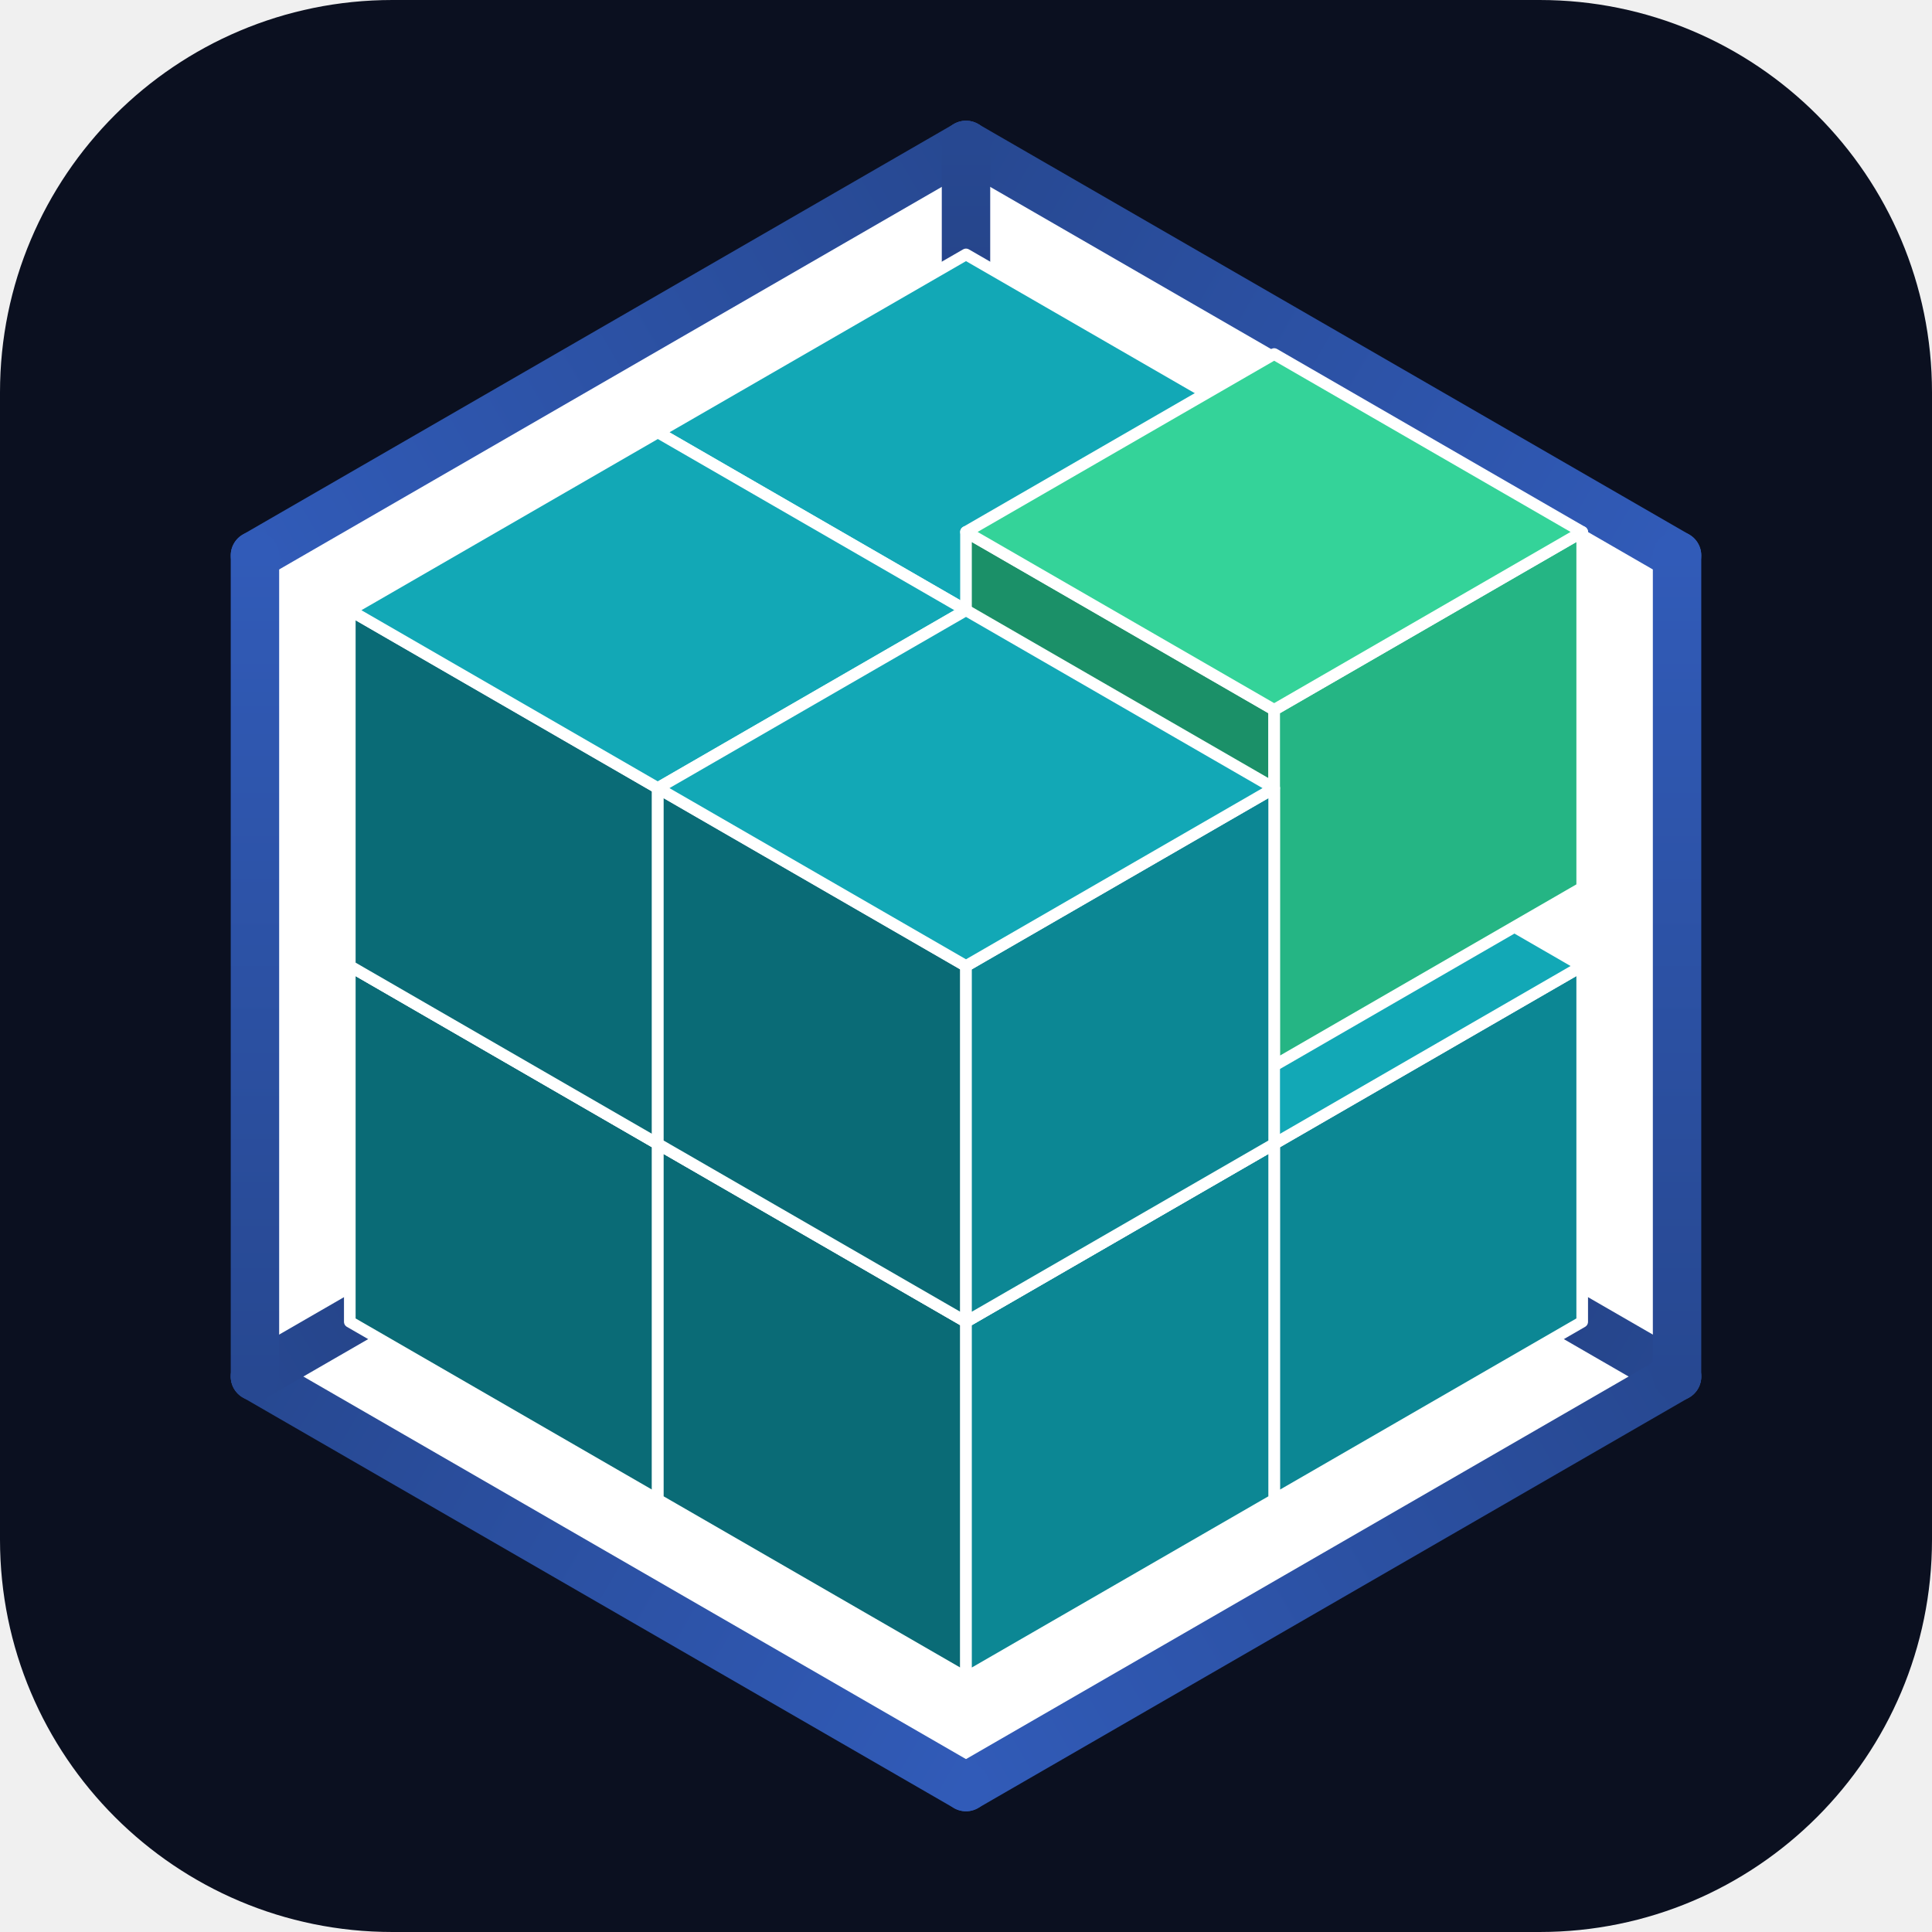
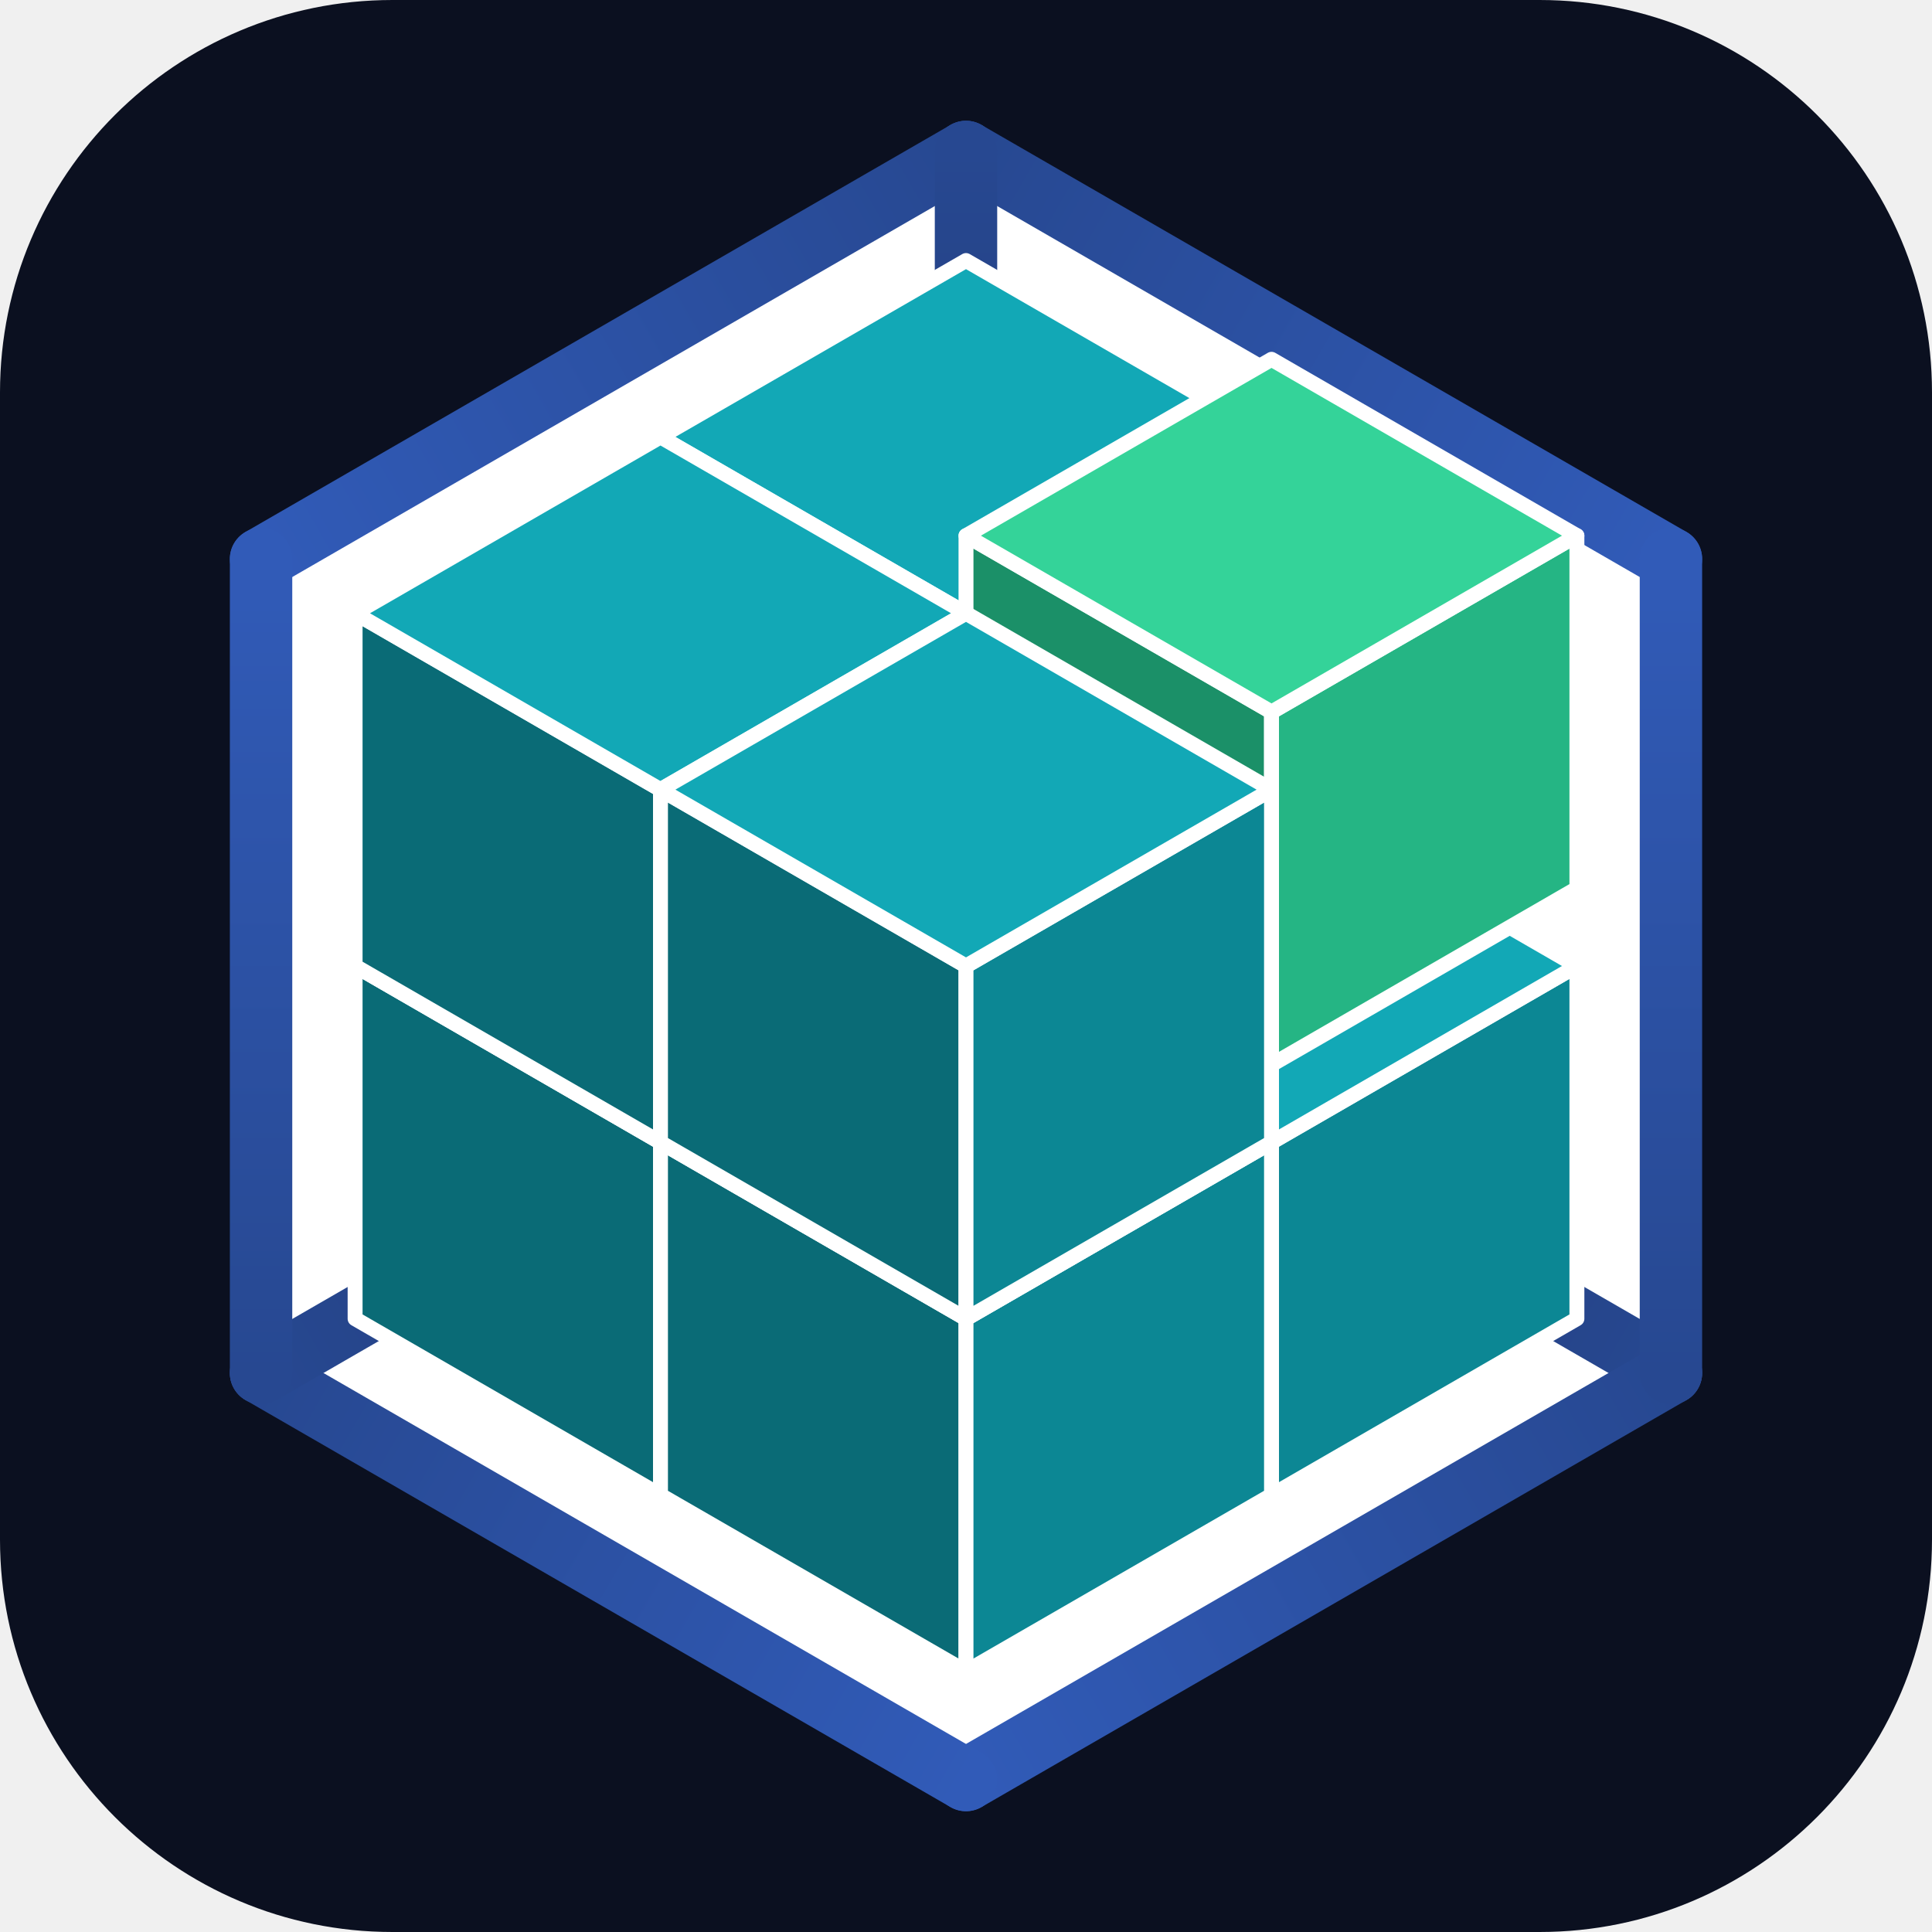
<svg xmlns="http://www.w3.org/2000/svg" viewBox="0 0 128 128" width="128" height="128" role="img">
  <rect x="0" y="0" width="128" height="128" rx="26" fill="#0B1020" />
  <defs>
    <linearGradient id="e0" gradientUnits="userSpaceOnUse" x1="0.00" y1="0.00" x2="67.55" y2="39.00">
      <stop offset="0" stop-color="#1D3469" />
      <stop offset="1" stop-color="#274891" />
    </linearGradient>
    <linearGradient id="e1" gradientUnits="userSpaceOnUse" x1="67.55" y1="39.00" x2="0.00" y2="78.00">
      <stop offset="0" stop-color="#274891" />
      <stop offset="1" stop-color="#315BB8" />
    </linearGradient>
    <linearGradient id="e2" gradientUnits="userSpaceOnUse" x1="0.00" y1="78.00" x2="-67.55" y2="39.00">
      <stop offset="0" stop-color="#315BB8" />
      <stop offset="1" stop-color="#274891" />
    </linearGradient>
    <linearGradient id="e3" gradientUnits="userSpaceOnUse" x1="-67.55" y1="39.00" x2="0.00" y2="0.00">
      <stop offset="0" stop-color="#274891" />
      <stop offset="1" stop-color="#1D3469" />
    </linearGradient>
    <linearGradient id="e4" gradientUnits="userSpaceOnUse" x1="0.00" y1="-78.00" x2="67.55" y2="-39.00">
      <stop offset="0" stop-color="#274891" />
      <stop offset="1" stop-color="#315BB8" />
    </linearGradient>
    <linearGradient id="e7" gradientUnits="userSpaceOnUse" x1="-67.55" y1="-39.00" x2="0.00" y2="-78.00">
      <stop offset="0" stop-color="#315BB8" />
      <stop offset="1" stop-color="#274891" />
    </linearGradient>
    <linearGradient id="e8" gradientUnits="userSpaceOnUse" x1="0.00" y1="0.00" x2="0.00" y2="-78.00">
      <stop offset="0" stop-color="#1D3469" />
      <stop offset="1" stop-color="#274891" />
    </linearGradient>
    <linearGradient id="e9" gradientUnits="userSpaceOnUse" x1="67.55" y1="39.00" x2="67.55" y2="-39.00">
      <stop offset="0" stop-color="#274891" />
      <stop offset="1" stop-color="#315BB8" />
    </linearGradient>
    <linearGradient id="e11" gradientUnits="userSpaceOnUse" x1="-67.55" y1="39.00" x2="-67.55" y2="-39.00">
      <stop offset="0" stop-color="#274891" />
      <stop offset="1" stop-color="#315BB8" />
    </linearGradient>
  </defs>
-   <g transform="translate(64,64) scale(0.6974) translate(-0.00,-0.00)">
+   <g transform="translate(64,64) scale(0.6914) translate(-0.00,-0.00)">
    <polygon points="0.00,0.00 67.55,39.00 0.00,78.00 -67.55,39.00" fill="#FFFFFF" />
    <polygon points="0.00,0.00 67.55,39.00 67.55,-39.00 0.00,-78.00" fill="#FFFFFF" />
    <polygon points="0.00,0.00 -67.55,39.00 -67.55,-39.00 0.00,-78.00" fill="#FFFFFF" />
-     <line x1="0.00" y1="0.00" x2="67.55" y2="39.00" stroke="url(#e0)" stroke-width="4.60" stroke-linecap="round" />
-     <line x1="67.55" y1="39.00" x2="0.00" y2="78.00" stroke="url(#e1)" stroke-width="4.60" stroke-linecap="round" />
-     <line x1="0.00" y1="78.00" x2="-67.55" y2="39.00" stroke="url(#e2)" stroke-width="4.60" stroke-linecap="round" />
-     <line x1="-67.55" y1="39.00" x2="0.00" y2="0.00" stroke="url(#e3)" stroke-width="4.60" stroke-linecap="round" />
-     <line x1="0.00" y1="-78.00" x2="67.55" y2="-39.00" stroke="url(#e4)" stroke-width="4.60" stroke-linecap="round" />
-     <line x1="-67.55" y1="-39.00" x2="0.00" y2="-78.00" stroke="url(#e7)" stroke-width="4.60" stroke-linecap="round" />
-     <line x1="0.00" y1="0.00" x2="0.00" y2="-78.00" stroke="url(#e8)" stroke-width="4.60" stroke-linecap="round" />
-     <line x1="67.55" y1="39.00" x2="67.55" y2="-39.00" stroke="url(#e9)" stroke-width="4.60" stroke-linecap="round" />
-     <line x1="-67.55" y1="39.00" x2="-67.55" y2="-39.00" stroke="url(#e11)" stroke-width="4.60" stroke-linecap="round" />
+     <line x1="0.00" y1="0.00" x2="67.55" y2="39.00" stroke="url(#e0)" stroke-width="5.98" stroke-linecap="round" />
+     <line x1="67.55" y1="39.00" x2="0.00" y2="78.00" stroke="url(#e1)" stroke-width="5.98" stroke-linecap="round" />
+     <line x1="0.00" y1="78.00" x2="-67.55" y2="39.00" stroke="url(#e2)" stroke-width="5.98" stroke-linecap="round" />
+     <line x1="-67.55" y1="39.00" x2="0.00" y2="0.00" stroke="url(#e3)" stroke-width="5.98" stroke-linecap="round" />
+     <line x1="0.00" y1="-78.00" x2="67.55" y2="-39.00" stroke="url(#e4)" stroke-width="5.98" stroke-linecap="round" />
+     <line x1="-67.55" y1="-39.00" x2="0.00" y2="-78.00" stroke="url(#e7)" stroke-width="5.98" stroke-linecap="round" />
+     <line x1="0.00" y1="0.00" x2="0.00" y2="-78.00" stroke="url(#e8)" stroke-width="5.98" stroke-linecap="round" />
+     <line x1="67.55" y1="39.00" x2="67.55" y2="-39.00" stroke="url(#e9)" stroke-width="5.98" stroke-linecap="round" />
+     <line x1="-67.55" y1="39.00" x2="-67.55" y2="-39.00" stroke="url(#e11)" stroke-width="5.98" stroke-linecap="round" />
    <g transform="translate(0.00,0.00) scale(1.3) translate(-0.00,-0.00)">
-       <polygon points="-22.52,-13.00 0.00,0.00 0.00,26.00 -22.52,13.00" fill="#0A6B76" stroke="#FFFFFF" stroke-width="0.85" stroke-linejoin="round" />
-       <polygon points="22.52,-13.00 22.52,13.00 0.00,26.00 0.00,0.00" fill="#0C8794" stroke="#FFFFFF" stroke-width="0.85" stroke-linejoin="round" />
-       <polygon points="0.00,-26.00 22.52,-13.00 0.00,0.00 -22.52,-13.00" fill="#12A8B6" stroke="#FFFFFF" stroke-width="0.85" stroke-linejoin="round" />
-       <polygon points="-22.52,-39.00 0.00,-26.00 0.00,0.00 -22.52,-13.00" fill="#0A6B76" stroke="#FFFFFF" stroke-width="0.85" stroke-linejoin="round" />
-       <polygon points="-45.03,0.00 -22.52,13.00 -22.52,39.00 -45.03,26.00" fill="#0A6B76" stroke="#FFFFFF" stroke-width="0.85" stroke-linejoin="round" />
-       <polygon points="0.00,0.00 22.52,13.00 22.52,39.00 0.00,26.00" fill="#0A6B76" stroke="#FFFFFF" stroke-width="0.85" stroke-linejoin="round" />
-       <polygon points="22.52,-39.00 22.52,-13.00 0.00,0.00 0.00,-26.00" fill="#0C8794" stroke="#FFFFFF" stroke-width="0.85" stroke-linejoin="round" />
-       <polygon points="0.00,0.00 0.00,26.00 -22.52,39.00 -22.52,13.00" fill="#0C8794" stroke="#FFFFFF" stroke-width="0.85" stroke-linejoin="round" />
-       <polygon points="45.03,0.00 45.03,26.00 22.52,39.00 22.52,13.00" fill="#0C8794" stroke="#FFFFFF" stroke-width="0.85" stroke-linejoin="round" />
-       <polygon points="0.00,-52.00 22.52,-39.00 0.00,-26.00 -22.52,-39.00" fill="#12A8B6" stroke="#FFFFFF" stroke-width="0.85" stroke-linejoin="round" />
-       <polygon points="-22.52,-13.00 0.00,0.00 -22.52,13.00 -45.03,0.00" fill="#12A8B6" stroke="#FFFFFF" stroke-width="0.85" stroke-linejoin="round" />
-       <polygon points="22.52,-13.00 45.03,0.00 22.52,13.00 0.00,0.00" fill="#12A8B6" stroke="#FFFFFF" stroke-width="0.85" stroke-linejoin="round" />
-       <polygon points="-45.03,-26.00 -22.52,-13.00 -22.52,13.00 -45.03,0.00" fill="#0A6B76" stroke="#FFFFFF" stroke-width="0.85" stroke-linejoin="round" />
-       <polygon points="-22.52,13.00 0.00,26.00 0.00,52.00 -22.52,39.00" fill="#0A6B76" stroke="#FFFFFF" stroke-width="0.85" stroke-linejoin="round" />
-       <polygon points="0.00,-26.00 0.00,0.00 -22.52,13.00 -22.52,-13.00" fill="#0C8794" stroke="#FFFFFF" stroke-width="0.85" stroke-linejoin="round" />
-       <polygon points="22.52,13.00 22.52,39.00 0.00,52.00 0.00,26.00" fill="#0C8794" stroke="#FFFFFF" stroke-width="0.85" stroke-linejoin="round" />
-       <polygon points="-22.52,-39.00 0.00,-26.00 -22.52,-13.00 -45.03,-26.00" fill="#12A8B6" stroke="#FFFFFF" stroke-width="0.85" stroke-linejoin="round" />
-       <polygon points="0.00,0.00 22.52,13.00 0.00,26.00 -22.52,13.00" fill="#12A8B6" stroke="#FFFFFF" stroke-width="0.85" stroke-linejoin="round" />
-       <polygon points="0.00,-31.72 22.52,-18.72 22.52,7.28 0.00,-5.72" fill="#1B9068" stroke="#FFFFFF" stroke-width="0.85" stroke-linejoin="round" />
-       <polygon points="45.03,-31.72 45.03,-5.72 22.52,7.28 22.52,-18.72" fill="#25B584" stroke="#FFFFFF" stroke-width="0.85" stroke-linejoin="round" />
-       <polygon points="22.52,-44.72 45.03,-31.72 22.52,-18.72 0.00,-31.72" fill="#34D399" stroke="#FFFFFF" stroke-width="0.85" stroke-linejoin="round" />
-       <polygon points="-22.52,-13.00 0.00,0.00 0.00,26.00 -22.52,13.00" fill="#0A6B76" stroke="#FFFFFF" stroke-width="0.85" stroke-linejoin="round" />
-       <polygon points="22.52,-13.00 22.52,13.00 0.00,26.00 0.00,0.00" fill="#0C8794" stroke="#FFFFFF" stroke-width="0.85" stroke-linejoin="round" />
-       <polygon points="0.00,-26.00 22.52,-13.00 0.00,0.00 -22.52,-13.00" fill="#12A8B6" stroke="#FFFFFF" stroke-width="0.85" stroke-linejoin="round" />
+       <polygon points="-22.52,-13.00 0.00,0.00 0.00,26.00 -22.52,13.00" fill="#0A6B76" stroke="#FFFFFF" stroke-width="1.10" stroke-linejoin="round" />
+       <polygon points="22.52,-13.00 22.52,13.00 0.00,26.00 0.00,0.00" fill="#0C8794" stroke="#FFFFFF" stroke-width="1.10" stroke-linejoin="round" />
+       <polygon points="0.00,-26.00 22.52,-13.00 0.00,0.00 -22.52,-13.00" fill="#12A8B6" stroke="#FFFFFF" stroke-width="1.10" stroke-linejoin="round" />
+       <polygon points="-22.52,-39.00 0.00,-26.00 0.00,0.00 -22.52,-13.00" fill="#0A6B76" stroke="#FFFFFF" stroke-width="1.10" stroke-linejoin="round" />
+       <polygon points="-45.03,0.00 -22.52,13.00 -22.52,39.00 -45.03,26.00" fill="#0A6B76" stroke="#FFFFFF" stroke-width="1.10" stroke-linejoin="round" />
+       <polygon points="0.00,0.00 22.52,13.00 22.52,39.00 0.00,26.00" fill="#0A6B76" stroke="#FFFFFF" stroke-width="1.10" stroke-linejoin="round" />
+       <polygon points="22.52,-39.00 22.52,-13.00 0.00,0.00 0.00,-26.00" fill="#0C8794" stroke="#FFFFFF" stroke-width="1.10" stroke-linejoin="round" />
+       <polygon points="0.00,0.00 0.00,26.00 -22.52,39.00 -22.52,13.00" fill="#0C8794" stroke="#FFFFFF" stroke-width="1.10" stroke-linejoin="round" />
+       <polygon points="45.03,0.00 45.03,26.00 22.52,39.00 22.52,13.00" fill="#0C8794" stroke="#FFFFFF" stroke-width="1.10" stroke-linejoin="round" />
+       <polygon points="0.00,-52.00 22.52,-39.00 0.00,-26.00 -22.52,-39.00" fill="#12A8B6" stroke="#FFFFFF" stroke-width="1.10" stroke-linejoin="round" />
+       <polygon points="-22.52,-13.00 0.00,0.00 -22.52,13.00 -45.03,0.00" fill="#12A8B6" stroke="#FFFFFF" stroke-width="1.10" stroke-linejoin="round" />
+       <polygon points="22.52,-13.00 45.03,0.00 22.52,13.00 0.00,0.00" fill="#12A8B6" stroke="#FFFFFF" stroke-width="1.10" stroke-linejoin="round" />
+       <polygon points="-45.03,-26.00 -22.52,-13.00 -22.52,13.00 -45.03,0.00" fill="#0A6B76" stroke="#FFFFFF" stroke-width="1.10" stroke-linejoin="round" />
+       <polygon points="-22.52,13.00 0.00,26.00 0.00,52.00 -22.52,39.00" fill="#0A6B76" stroke="#FFFFFF" stroke-width="1.10" stroke-linejoin="round" />
+       <polygon points="0.00,-26.00 0.00,0.00 -22.52,13.00 -22.52,-13.00" fill="#0C8794" stroke="#FFFFFF" stroke-width="1.10" stroke-linejoin="round" />
+       <polygon points="22.52,13.00 22.52,39.00 0.00,52.00 0.00,26.00" fill="#0C8794" stroke="#FFFFFF" stroke-width="1.10" stroke-linejoin="round" />
+       <polygon points="-22.52,-39.00 0.00,-26.00 -22.52,-13.00 -45.03,-26.00" fill="#12A8B6" stroke="#FFFFFF" stroke-width="1.10" stroke-linejoin="round" />
+       <polygon points="0.00,0.00 22.52,13.00 0.00,26.00 -22.52,13.00" fill="#12A8B6" stroke="#FFFFFF" stroke-width="1.10" stroke-linejoin="round" />
+       <polygon points="0.00,-31.72 22.52,-18.72 22.52,7.28 0.00,-5.72" fill="#1B9068" stroke="#FFFFFF" stroke-width="1.10" stroke-linejoin="round" />
+       <polygon points="45.03,-31.72 45.03,-5.72 22.52,7.28 22.52,-18.72" fill="#25B584" stroke="#FFFFFF" stroke-width="1.10" stroke-linejoin="round" />
+       <polygon points="22.52,-44.72 45.03,-31.72 22.52,-18.72 0.00,-31.72" fill="#34D399" stroke="#FFFFFF" stroke-width="1.10" stroke-linejoin="round" />
+       <polygon points="-22.52,-13.00 0.00,0.00 0.00,26.00 -22.52,13.00" fill="#0A6B76" stroke="#FFFFFF" stroke-width="1.10" stroke-linejoin="round" />
+       <polygon points="22.52,-13.00 22.52,13.00 0.00,26.00 0.00,0.00" fill="#0C8794" stroke="#FFFFFF" stroke-width="1.10" stroke-linejoin="round" />
+       <polygon points="0.00,-26.00 22.52,-13.00 0.00,0.00 -22.52,-13.00" fill="#12A8B6" stroke="#FFFFFF" stroke-width="1.10" stroke-linejoin="round" />
    </g>
  </g>
</svg>
